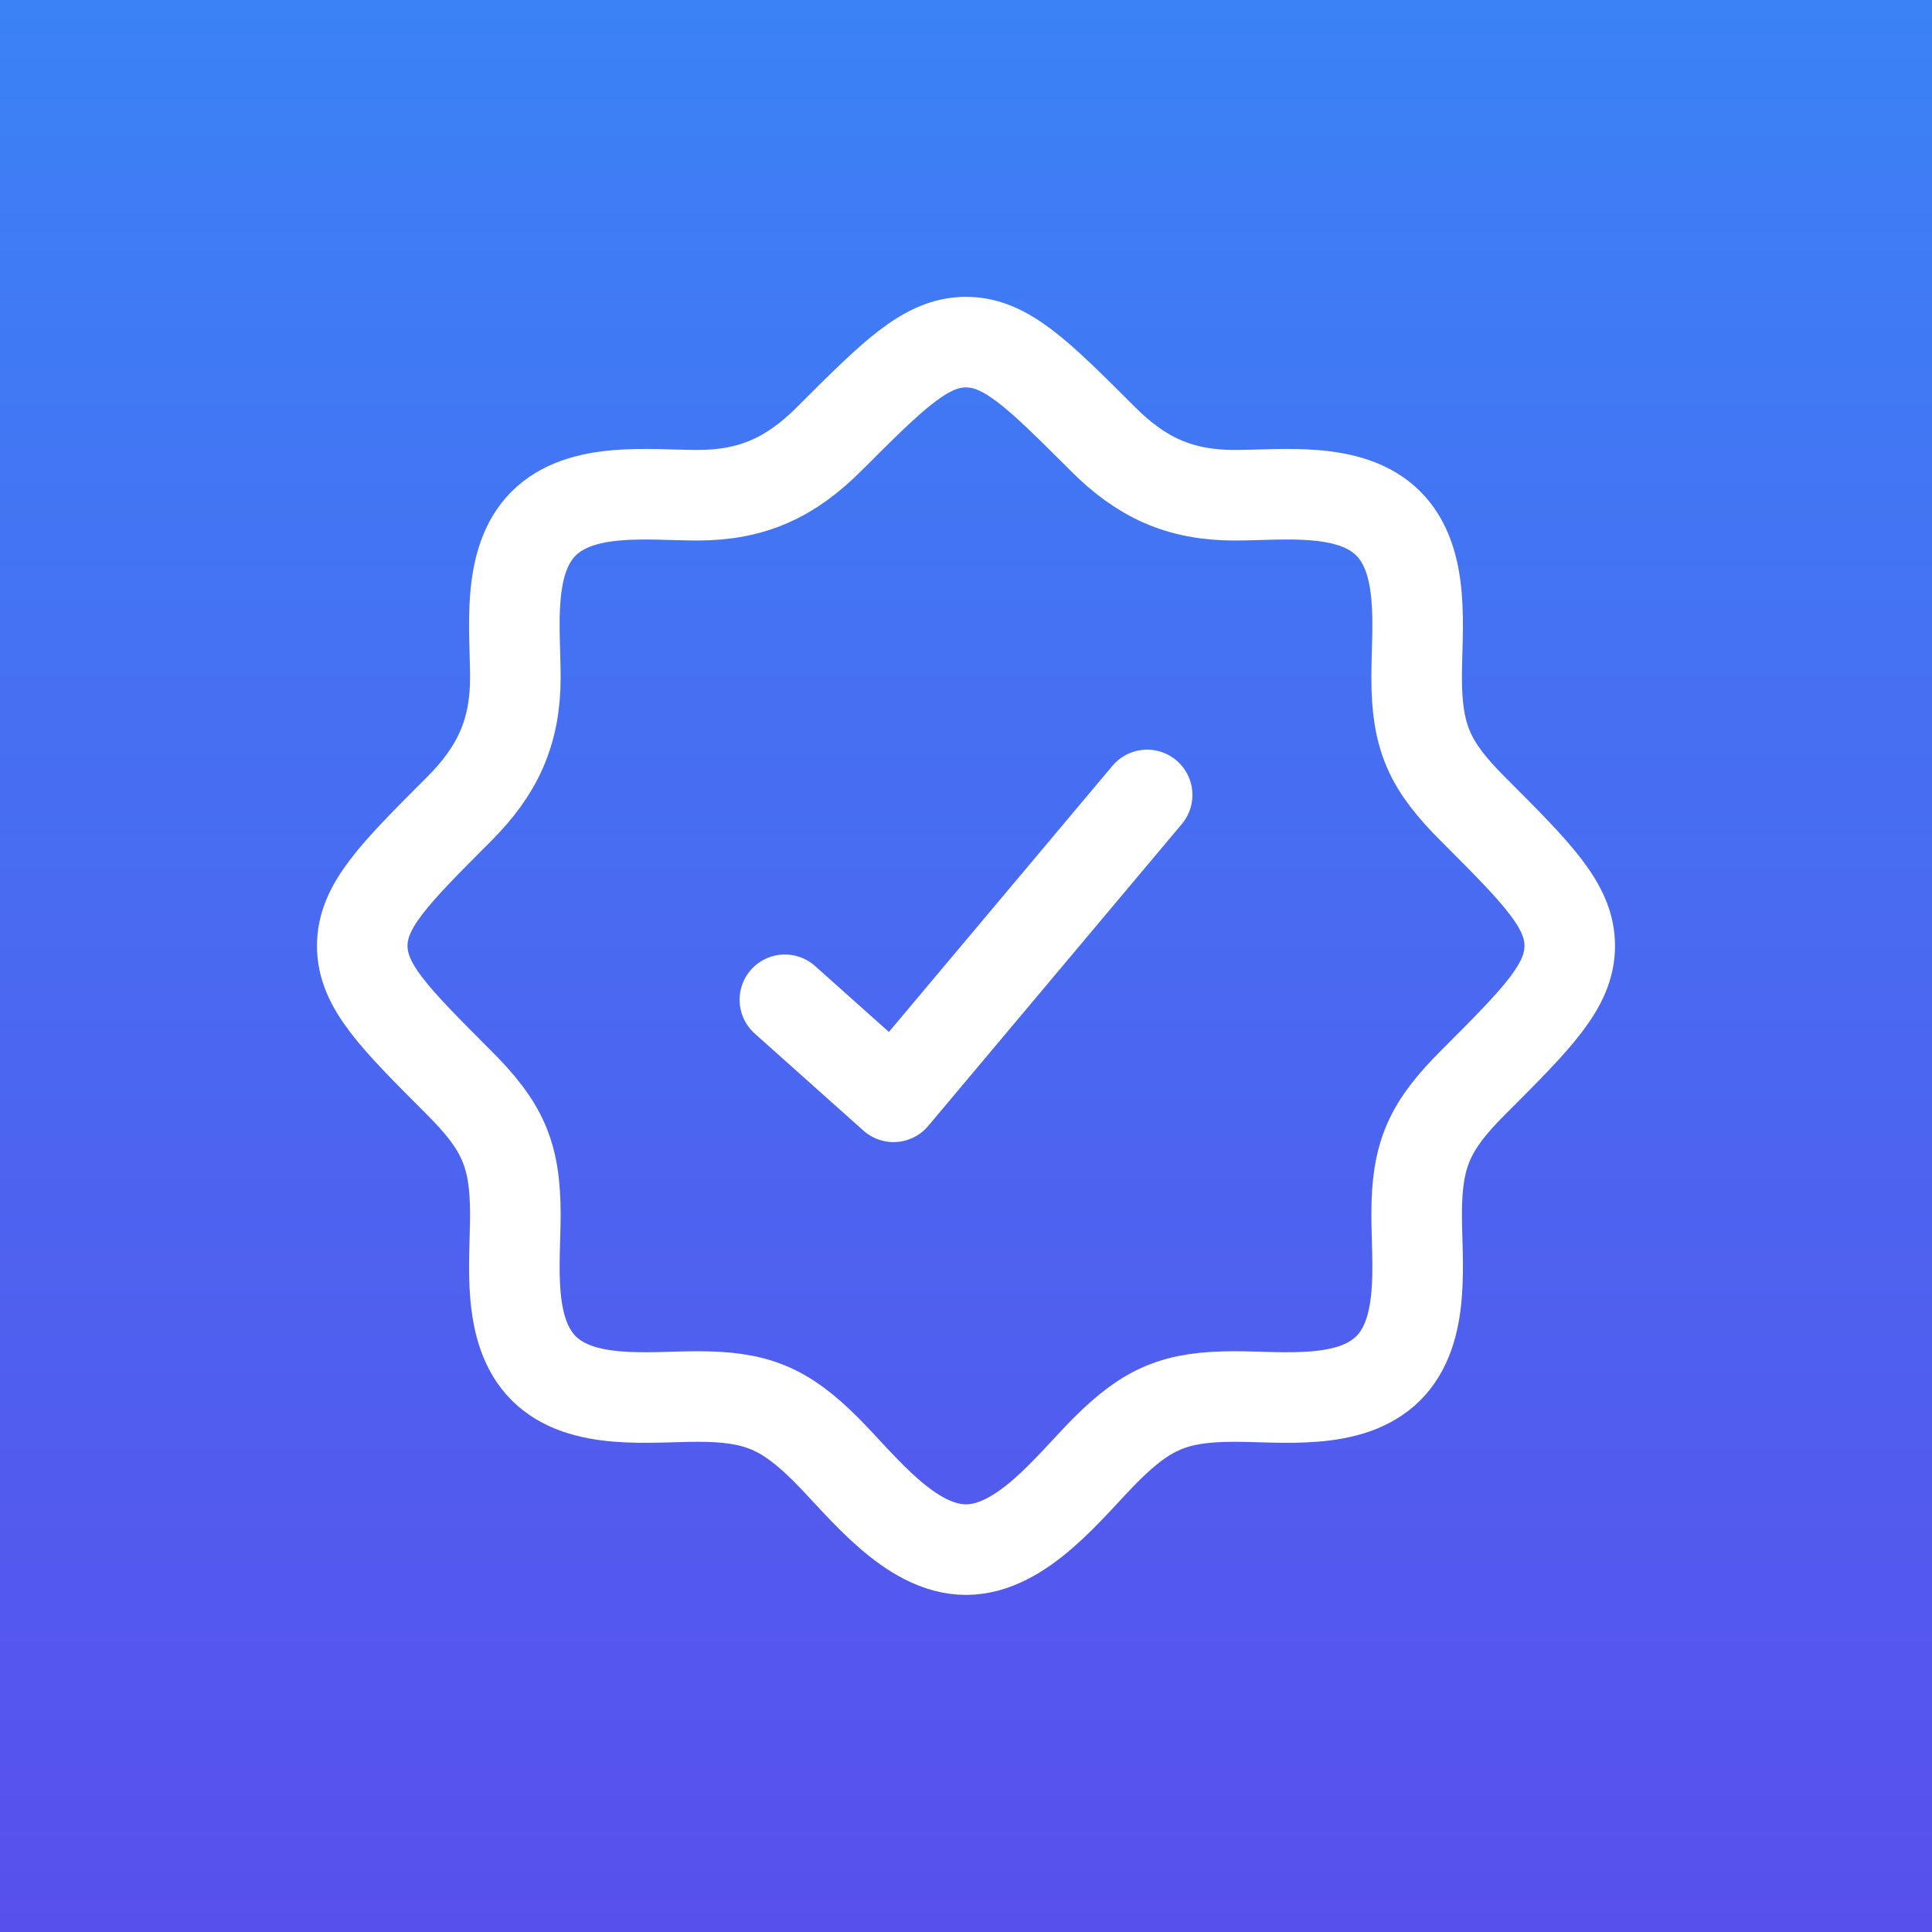
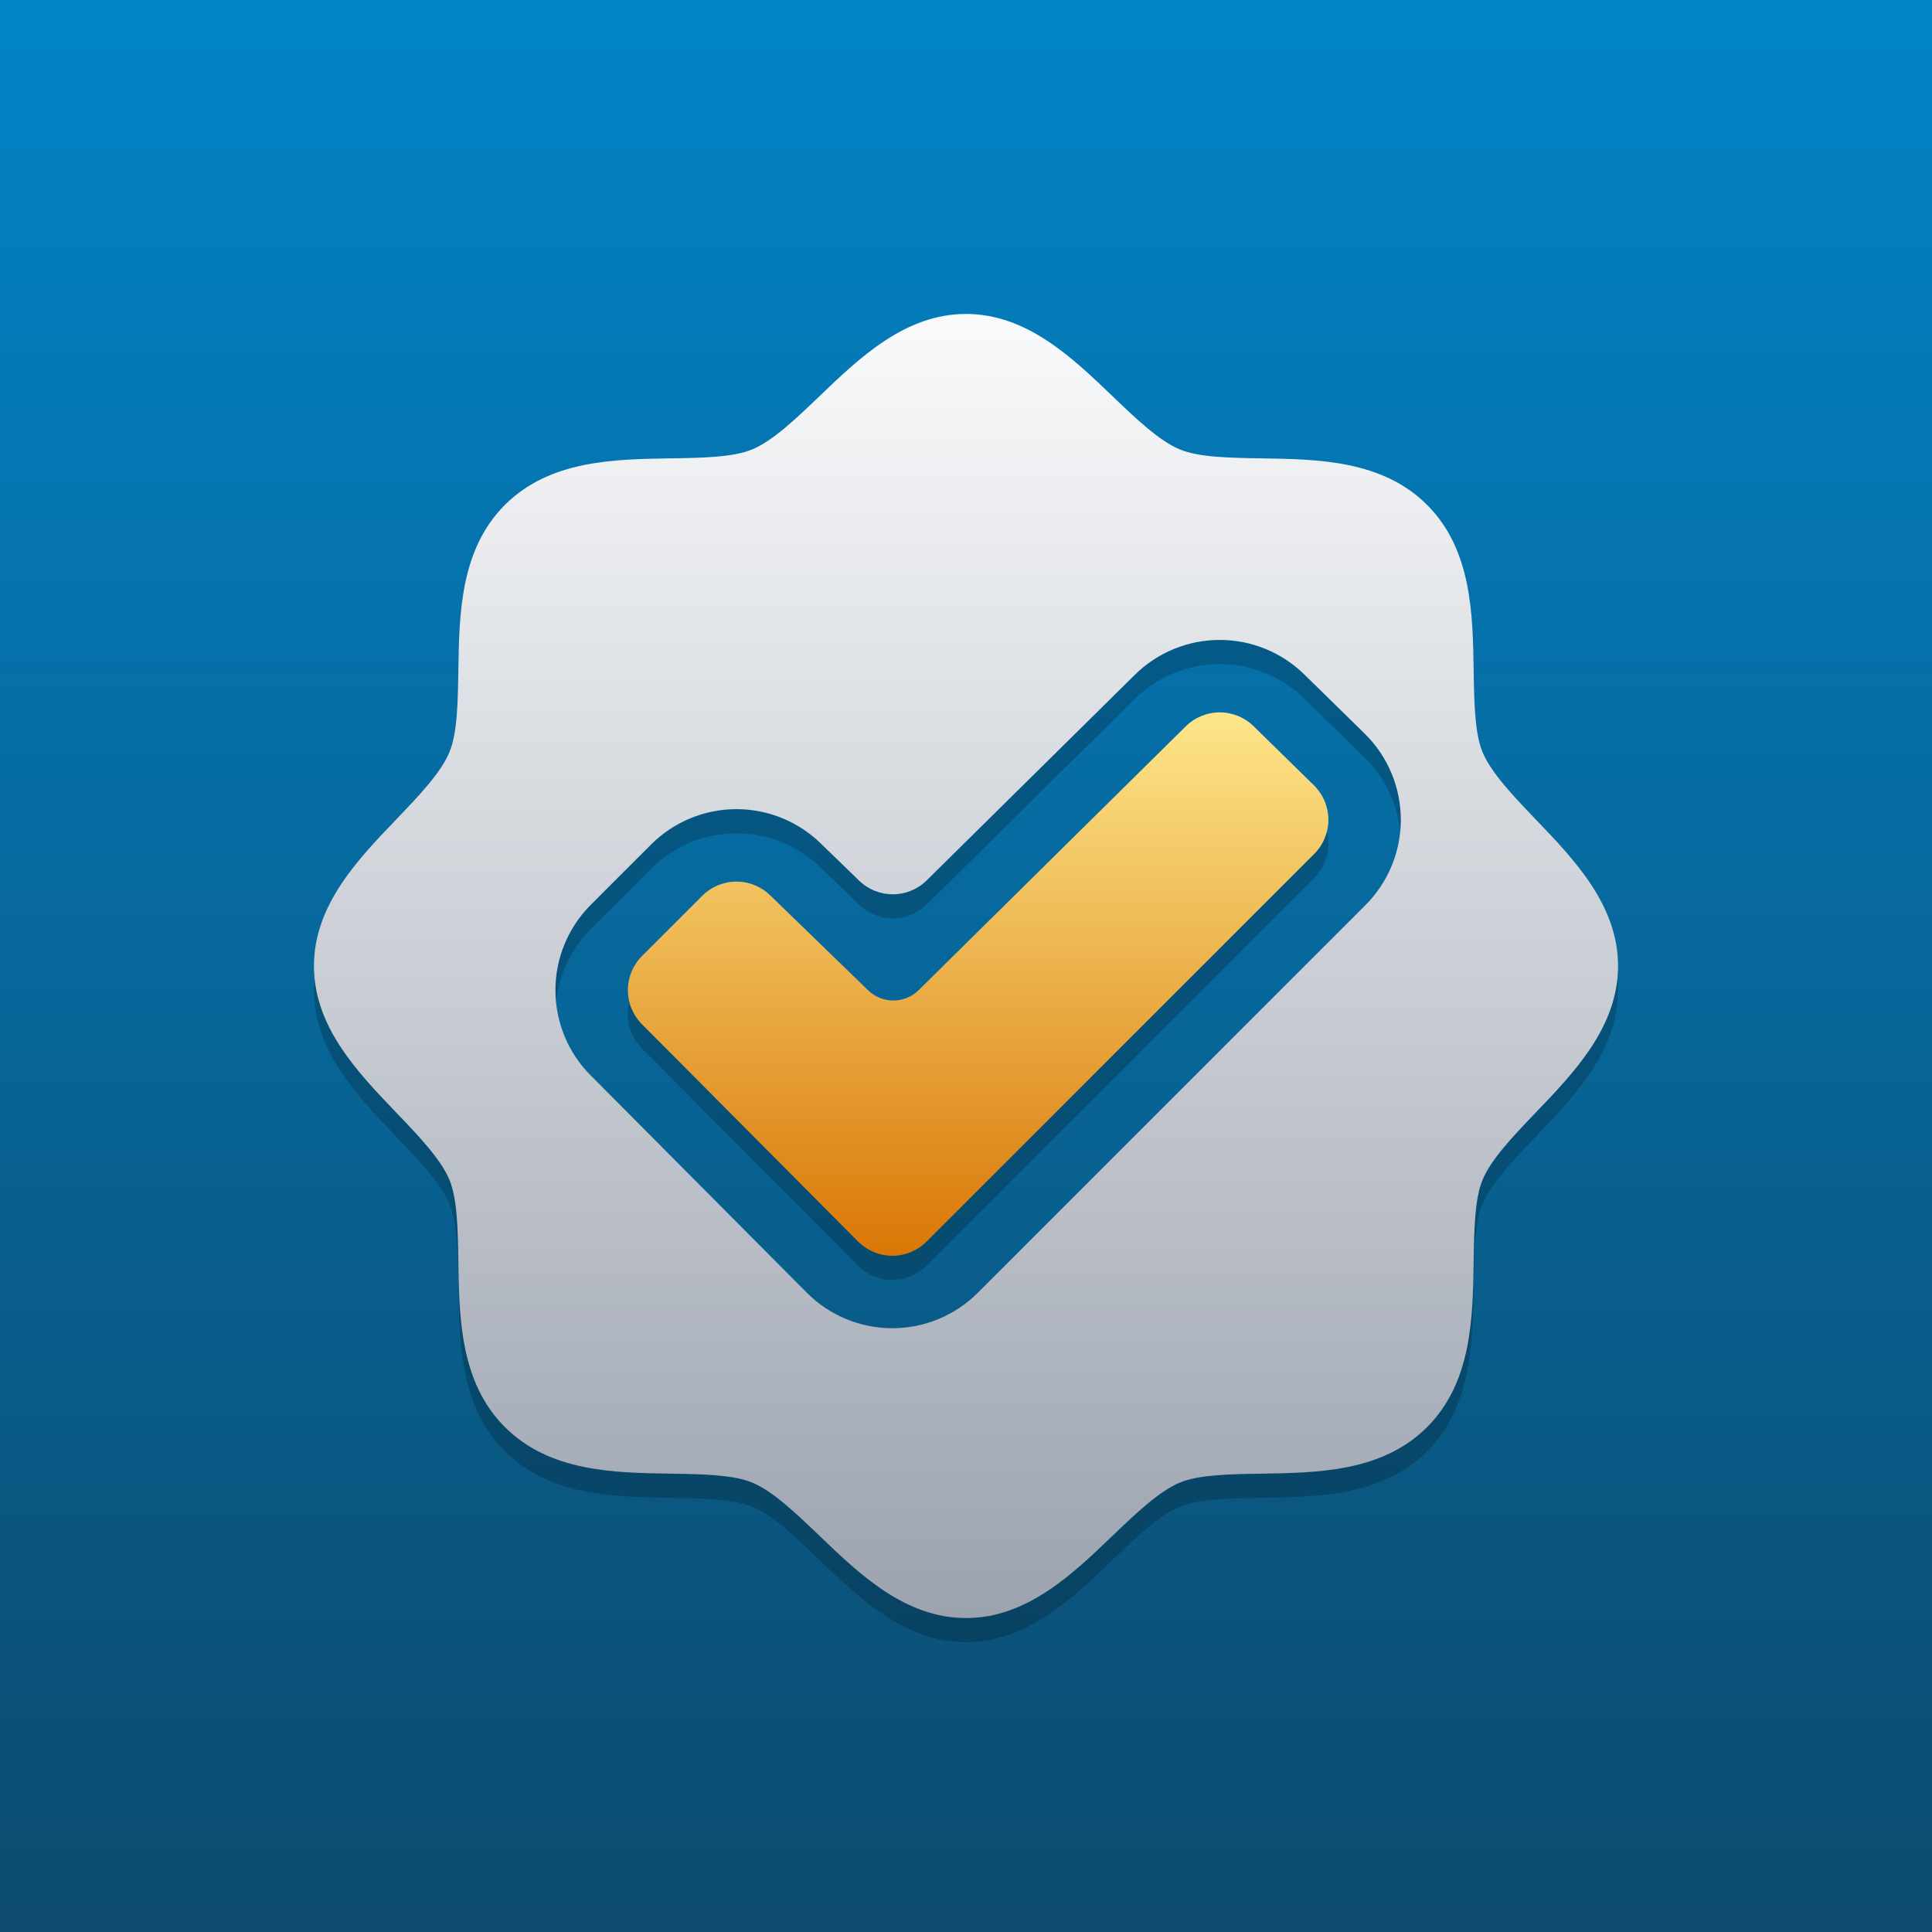
- <svg xmlns="http://www.w3.org/2000/svg" width="48" height="48" viewBox="0 0 48 48" fill="none">
-   <rect width="48" height="48" fill="url(#paint0_linear_221_2536)" />
-   <path d="M34.486 34H34.5M34.486 34C33.552 34.926 31.859 34.696 30.672 34.696C29.215 34.696 28.513 34.981 27.473 36.02C26.588 36.906 25.401 38.5 24 38.5C22.599 38.5 21.412 36.906 20.527 36.02C19.487 34.981 18.785 34.696 17.328 34.696C16.141 34.696 14.448 34.926 13.514 34C12.573 33.066 12.804 31.367 12.804 30.172C12.804 28.662 12.474 27.968 11.399 26.893C9.8 25.293 9 24.494 9 23.5C9 22.506 9.8 21.707 11.399 20.107C12.359 19.148 12.804 18.196 12.804 16.828C12.804 15.641 12.574 13.948 13.5 13.014C14.434 12.073 16.133 12.304 17.328 12.304C18.696 12.304 19.648 11.859 20.607 10.899C22.207 9.3 23.006 8.5 24 8.5C24.994 8.5 25.793 9.3 27.393 10.899C28.352 11.859 29.303 12.304 30.672 12.304C31.859 12.304 33.552 12.074 34.486 13C35.427 13.934 35.196 15.633 35.196 16.828C35.196 18.338 35.526 19.032 36.601 20.107C38.2 21.707 39 22.506 39 23.5C39 24.494 38.2 25.293 36.601 26.893C35.526 27.968 35.196 28.662 35.196 30.172C35.196 31.367 35.427 33.066 34.486 34Z" stroke="white" stroke-width="2.25" />
-   <path d="M19.5 24.839L22.2 27.25L28.5 19.75" stroke="white" stroke-width="2.25" stroke-linecap="round" stroke-linejoin="round" />
+ <svg xmlns="http://www.w3.org/2000/svg" width="80" height="80" viewBox="0 0 80 80" fill="none">
+   <rect width="80" height="80" fill="url(#paint0_linear_944_3337)" />
+   <path fill-rule="evenodd" clip-rule="evenodd" d="M63.591 47.07C65.19 45.404 67 43.517 67 41C67 38.483 65.19 36.596 63.591 34.93L63.57 34.908C62.668 33.965 61.739 32.995 61.388 32.141C61.061 31.354 61.041 30.051 61.022 28.788L61.021 28.771C60.985 26.42 60.944 23.759 59.093 21.907C57.242 20.056 54.58 20.015 52.229 19.979L52.212 19.979C50.949 19.959 49.646 19.939 48.859 19.612C48.005 19.261 47.035 18.332 46.092 17.43L46.07 17.409C44.404 15.81 42.517 14 40 14C37.483 14 35.596 15.81 33.93 17.409L33.908 17.43C32.965 18.332 31.995 19.261 31.141 19.612C30.354 19.939 29.051 19.959 27.788 19.979L27.771 19.979C25.42 20.015 22.759 20.056 20.907 21.907C19.056 23.759 19.015 26.42 18.979 28.771L18.979 28.788C18.959 30.051 18.939 31.354 18.612 32.141C18.261 32.995 17.332 33.965 16.43 34.908L16.409 34.93C14.81 36.596 13 38.483 13 41C13 43.517 14.81 45.404 16.409 47.07L16.43 47.092C17.332 48.035 18.261 49.005 18.612 49.859C18.939 50.646 18.959 51.949 18.979 53.212L18.979 53.229C19.015 55.58 19.056 58.242 20.907 60.093C22.759 61.944 25.42 61.985 27.771 62.021L27.788 62.022C29.051 62.041 30.354 62.061 31.141 62.388C31.995 62.739 32.965 63.668 33.908 64.57L33.93 64.591C35.596 66.19 37.483 68 40 68C42.517 68 44.404 66.19 46.07 64.591L46.092 64.57C47.035 63.668 48.005 62.739 48.859 62.388C49.646 62.061 50.949 62.041 52.212 62.022L52.229 62.021C54.58 61.985 57.242 61.944 59.093 60.093C60.944 58.242 60.985 55.58 61.021 53.229L61.022 53.212C61.041 51.949 61.061 50.646 61.388 49.859C61.739 49.005 62.668 48.035 63.57 47.092L63.591 47.07ZM56.527 38.493L56.532 38.488C56.998 38.024 57.368 37.473 57.621 36.865C57.875 36.256 58.005 35.602 58.005 34.942C58.004 34.282 57.873 33.629 57.619 33.02C57.365 32.41 56.993 31.857 56.524 31.393L56.518 31.387L54.025 28.945C53.089 28.018 51.825 27.498 50.507 27.498C49.186 27.498 47.919 28.02 46.983 28.951L38.373 37.454C37.599 38.219 36.356 38.224 35.576 37.467L34.006 35.945C33.071 35.022 31.809 34.505 30.495 34.505C29.172 34.505 27.904 35.029 26.967 35.962L24.461 38.468C23.525 39.405 22.999 40.676 22.999 42.001C22.999 43.324 23.524 44.594 24.458 45.531L24.461 45.533L33.409 54.529L33.416 54.536C34.353 55.473 35.624 55.999 36.95 55.999C38.276 55.999 39.547 55.472 40.485 54.535L56.527 38.493Z" fill="black" fill-opacity="0.2" />
+   <path d="M54.414 36.364L38.364 52.414C37.989 52.788 37.48 52.999 36.95 52.999C36.42 52.999 35.911 52.788 35.536 52.414L26.584 43.414C26.209 43.039 25.999 42.531 25.999 42.001C25.999 41.471 26.209 40.962 26.584 40.587L29.084 38.087C29.459 37.714 29.966 37.505 30.495 37.505C31.024 37.505 31.531 37.714 31.906 38.087L35.946 42.005C36.532 42.573 37.464 42.569 38.044 41.996L49.095 31.081C49.47 30.708 49.978 30.498 50.507 30.498C51.036 30.498 51.544 30.708 51.919 31.081L54.413 33.524C54.6 33.71 54.749 33.931 54.85 34.174C54.952 34.418 55.005 34.679 55.005 34.944C55.005 35.208 54.953 35.469 54.851 35.713C54.75 35.956 54.601 36.178 54.414 36.364Z" fill="black" fill-opacity="0.2" />
+   <path fill-rule="evenodd" clip-rule="evenodd" d="M63.591 46.07C65.19 44.404 67 42.517 67 40C67 37.483 65.19 35.596 63.591 33.93L63.57 33.908C62.668 32.965 61.739 31.995 61.388 31.141C61.061 30.354 61.041 29.051 61.022 27.788L61.021 27.771C60.985 25.42 60.944 22.759 59.093 20.907C57.242 19.056 54.58 19.015 52.229 18.979L52.212 18.979C50.949 18.959 49.646 18.939 48.859 18.612C48.005 18.261 47.035 17.332 46.092 16.43L46.07 16.409C44.404 14.81 42.517 13 40 13C37.483 13 35.596 14.81 33.93 16.409L33.908 16.43C32.965 17.332 31.995 18.261 31.141 18.612C30.354 18.939 29.051 18.959 27.788 18.979L27.771 18.979C25.42 19.015 22.759 19.056 20.907 20.907C19.056 22.759 19.015 25.42 18.979 27.771L18.979 27.788C18.959 29.051 18.939 30.354 18.612 31.141C18.261 31.995 17.332 32.965 16.43 33.908L16.409 33.93C14.81 35.596 13 37.483 13 40C13 42.517 14.81 44.404 16.409 46.07L16.43 46.092C17.332 47.035 18.261 48.005 18.612 48.859C18.939 49.646 18.959 50.949 18.979 52.212L18.979 52.229C19.015 54.58 19.056 57.242 20.907 59.093C22.759 60.944 25.42 60.985 27.771 61.021L27.788 61.022C29.051 61.041 30.354 61.061 31.141 61.388C31.995 61.739 32.965 62.668 33.908 63.57L33.93 63.591C35.596 65.19 37.483 67 40 67C42.517 67 44.404 65.19 46.07 63.591L46.092 63.57C47.035 62.668 48.005 61.739 48.859 61.388C49.646 61.061 50.949 61.041 52.212 61.022L52.229 61.021C54.58 60.985 57.242 60.944 59.093 59.093C60.944 57.242 60.985 54.58 61.021 52.229L61.022 52.212C61.041 50.949 61.061 49.646 61.388 48.859C61.739 48.005 62.668 47.035 63.57 46.092L63.591 46.07ZM56.527 37.493L56.532 37.488C56.998 37.024 57.368 36.473 57.621 35.865C57.875 35.256 58.005 34.602 58.005 33.942C58.004 33.282 57.873 32.629 57.619 32.02C57.365 31.41 56.993 30.857 56.524 30.393L56.518 30.387L54.025 27.945C53.089 27.018 51.825 26.498 50.507 26.498C49.186 26.498 47.919 27.02 46.983 27.951L38.373 36.454C37.599 37.219 36.356 37.224 35.576 36.467L34.006 34.945C33.071 34.022 31.809 33.505 30.495 33.505C29.172 33.505 27.904 34.029 26.967 34.962L24.461 37.468C23.525 38.405 22.999 39.676 22.999 41.001C22.999 42.324 23.524 43.594 24.458 44.531L24.461 44.533L33.409 53.529L33.416 53.536C34.353 54.473 35.624 54.999 36.95 54.999C38.276 54.999 39.547 54.472 40.485 53.535L56.527 37.493Z" fill="url(#paint1_linear_944_3337)" />
+   <path d="M54.414 35.364L38.364 51.414C37.989 51.788 37.48 51.999 36.95 51.999C36.42 51.999 35.911 51.788 35.536 51.414L26.584 42.414C26.209 42.039 25.999 41.531 25.999 41.001C25.999 40.471 26.209 39.962 26.584 39.587L29.084 37.087C29.459 36.714 29.966 36.505 30.495 36.505C31.024 36.505 31.531 36.714 31.906 37.087L35.946 41.005C36.532 41.573 37.464 41.569 38.044 40.996L49.095 30.081C49.47 29.708 49.978 29.498 50.507 29.498C51.036 29.498 51.544 29.708 51.919 30.081L54.413 32.524C54.6 32.71 54.749 32.931 54.85 33.174C54.952 33.418 55.005 33.679 55.005 33.944C55.005 34.208 54.953 34.469 54.851 34.713C54.75 34.956 54.601 35.178 54.414 35.364Z" fill="url(#paint2_linear_944_3337)" />
  <defs>
-     <linearGradient id="paint0_linear_221_2536" x1="24" y1="0" x2="24" y2="48" gradientUnits="userSpaceOnUse">
-       <stop stop-color="#3B82F6" />
-       <stop offset="1" stop-color="#5850EC" />
+     <linearGradient id="paint0_linear_944_3337" x1="40" y1="0" x2="40" y2="80" gradientUnits="userSpaceOnUse">
+       <stop stop-color="#0284C7" />
+       <stop offset="1" stop-color="#0C4A6E" />
+     </linearGradient>
+     <linearGradient id="paint1_linear_944_3337" x1="40" y1="13" x2="40" y2="67" gradientUnits="userSpaceOnUse">
+       <stop stop-color="#F9FAFB" />
+       <stop offset="1" stop-color="#9CA3AF" />
+     </linearGradient>
+     <linearGradient id="paint2_linear_944_3337" x1="40.502" y1="29.498" x2="40.502" y2="51.999" gradientUnits="userSpaceOnUse">
+       <stop stop-color="#FDE68A" />
+       <stop offset="1" stop-color="#D97706" />
    </linearGradient>
  </defs>
</svg>
